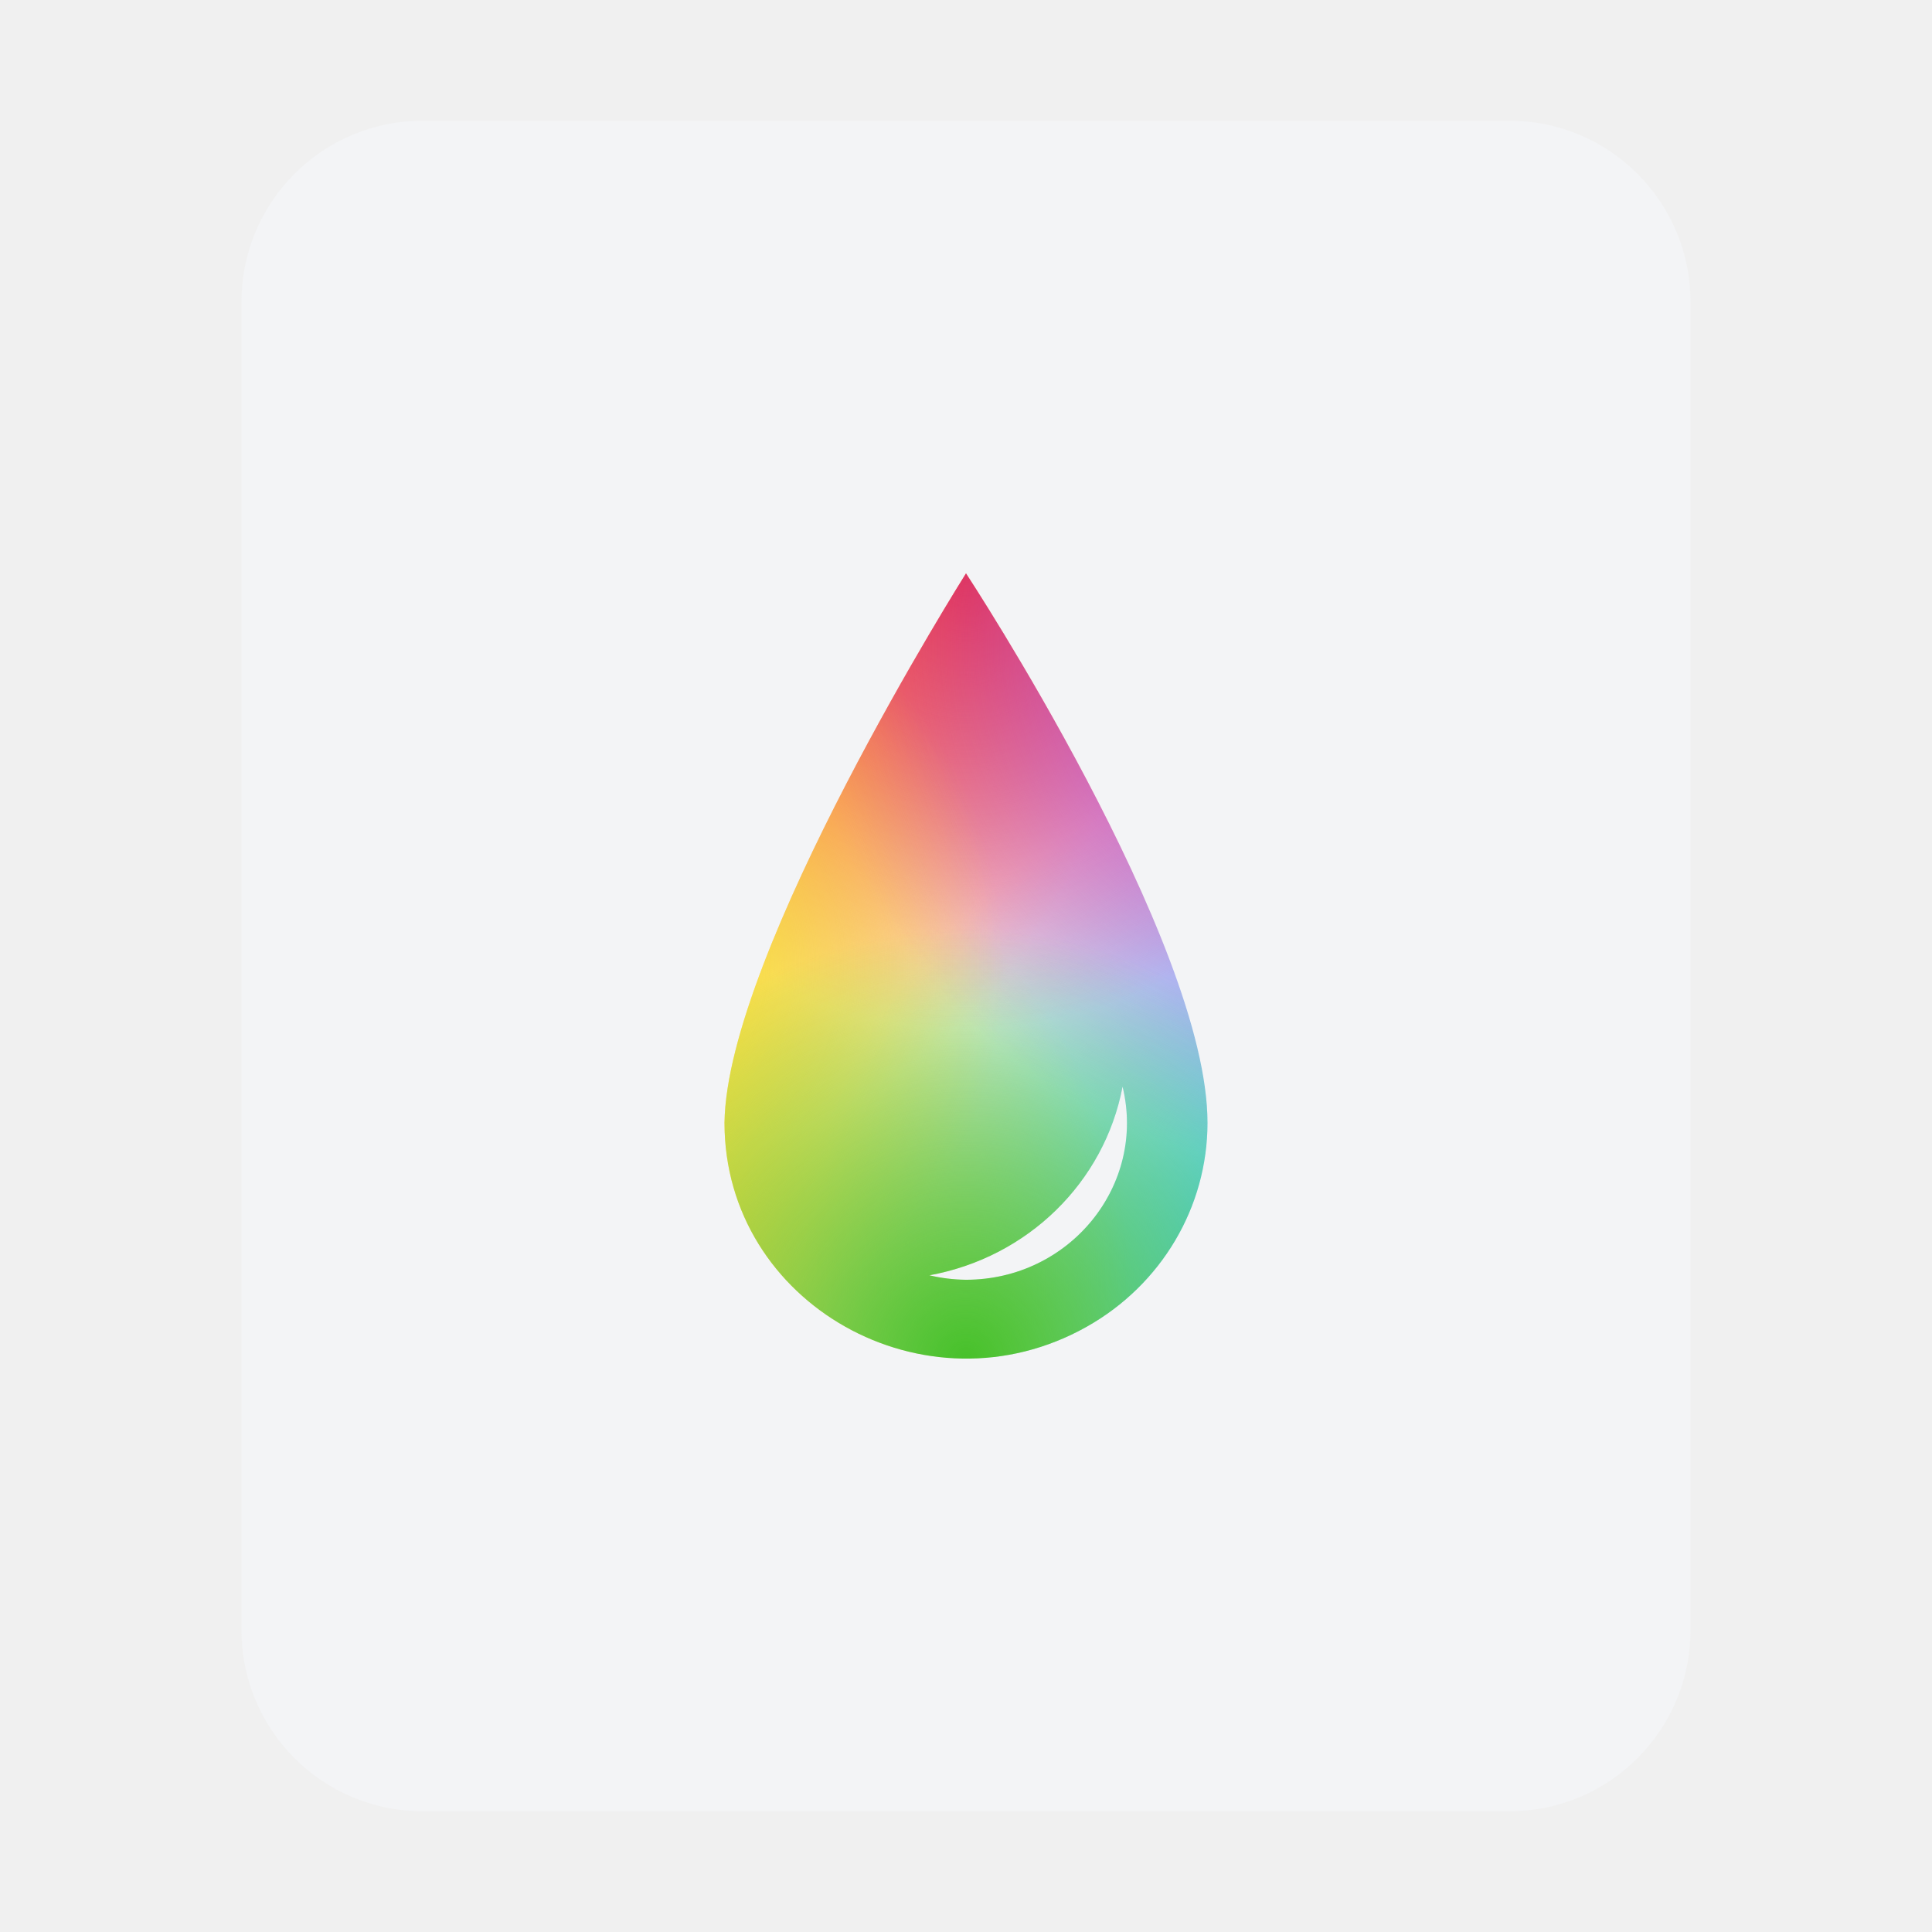
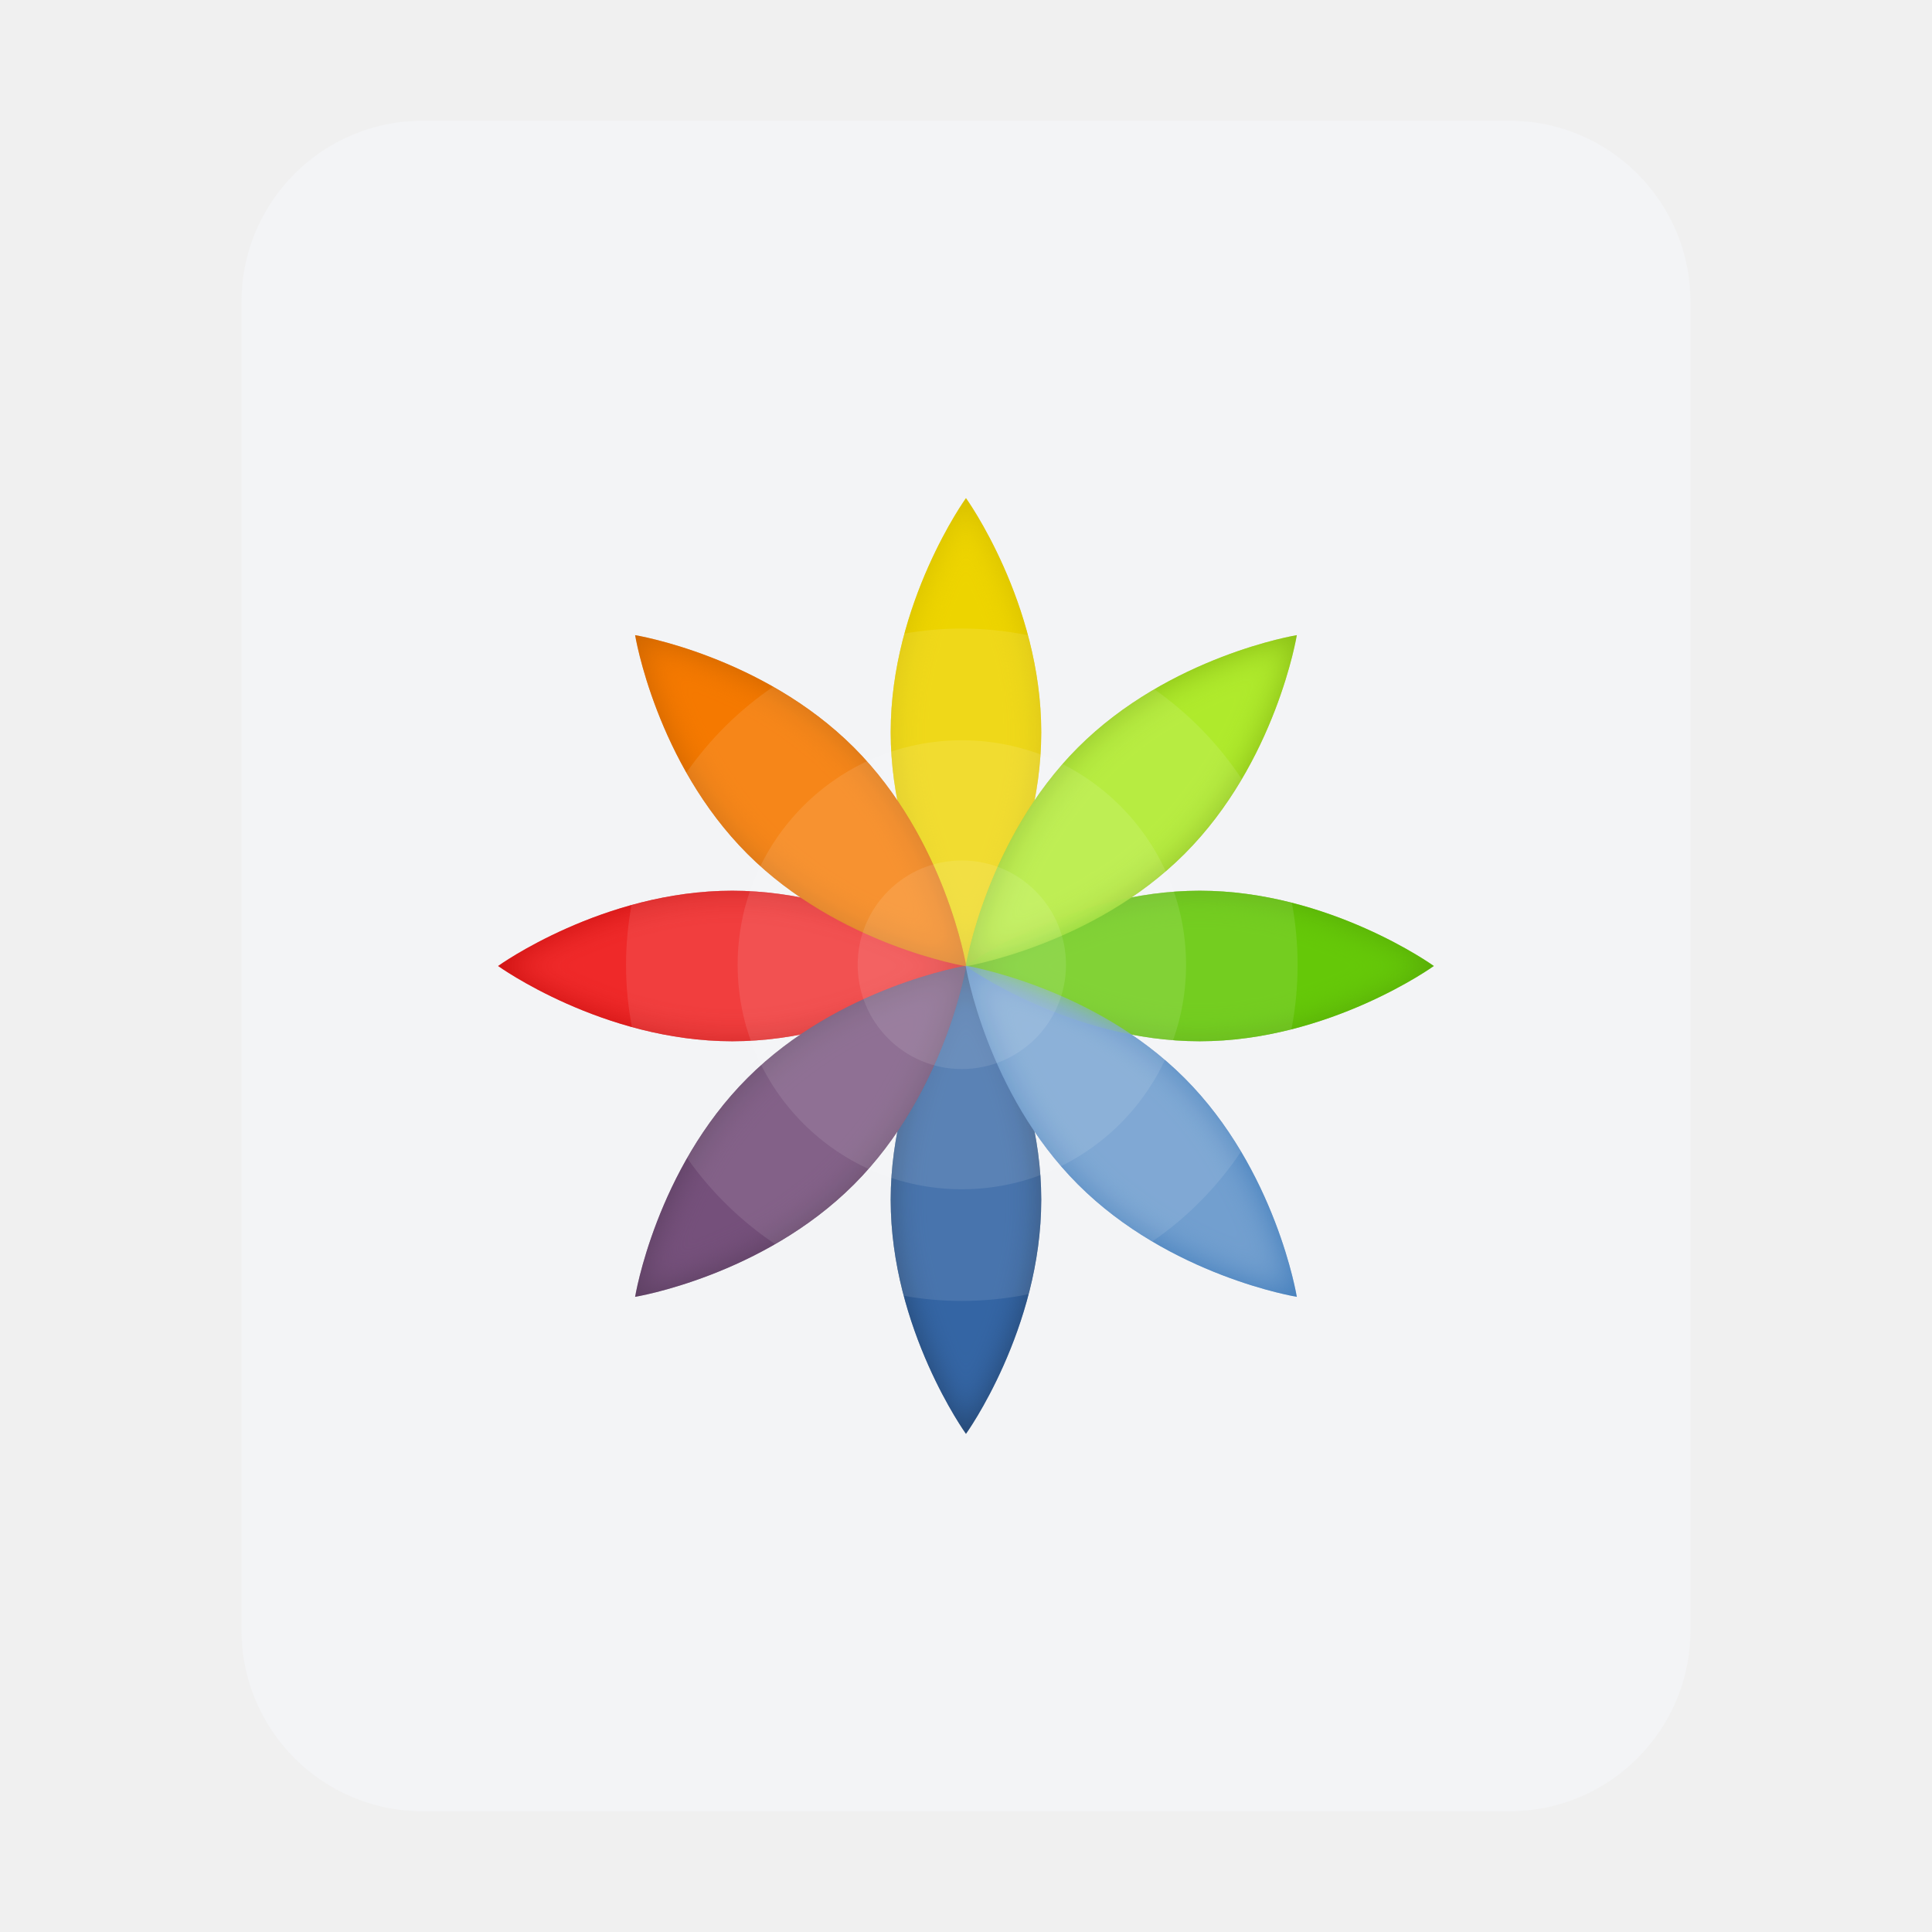
<svg xmlns="http://www.w3.org/2000/svg" viewBox="0 0 64 64">
  <defs>
-     <radialGradient id="i" cx="-5.178" cy="10.862" r="8" gradientTransform="matrix(1.59388 -1.5098 -1.47598 -1.48123 44.38 37.258)" gradientUnits="userSpaceOnUse" href="#a" />
-     <radialGradient id="j" cx="-5.178" cy="10.862" r="8" gradientTransform="matrix(-1.59387 1.50982 1.47598 1.48122 19.619 40.737)" gradientUnits="userSpaceOnUse" href="#b" />
-     <radialGradient id="l" cx="-5.178" cy="10.862" r="8" gradientTransform="matrix(1.59387 1.50982 -1.47598 1.48122 44.384 40.742)" gradientUnits="userSpaceOnUse" href="#d" />
-     <radialGradient id="m" cx="-6.977" cy="16.005" r="8" gradientTransform="matrix(.0134 1.8859 -1.8229 .01231 61.27 38.96)" gradientUnits="userSpaceOnUse" href="#e" />
-     <radialGradient id="n" cx="-5.178" cy="10.862" r="8" gradientTransform="matrix(-1.59388 -1.5098 1.47598 -1.48123 19.618 37.263)" gradientUnits="userSpaceOnUse" href="#f" />
-     <radialGradient id="o" cx="8" cy="16" r="8" gradientTransform="matrix(0 1.77736 -1.82294 0 47.832 24.78)" gradientUnits="userSpaceOnUse" href="#g" />
-     <radialGradient id="p" cx="8" cy="16" r="8" gradientTransform="matrix(1.82294 0 0 1.77736 17.416 23.561)" gradientUnits="userSpaceOnUse" href="#h" />
-     <linearGradient id="a">
-       <stop offset="0" style="stop-color:#ff910c;stop-opacity:1" />
-       <stop offset="1" style="stop-color:#ff910c;stop-opacity:0" />
-     </linearGradient>
-     <linearGradient id="b">
-       <stop offset="0" style="stop-color:#24c2f5;stop-opacity:1" />
-       <stop offset="1" style="stop-color:#24c2f5;stop-opacity:0" />
-     </linearGradient>
-     <linearGradient id="d">
-       <stop offset="0" style="stop-color:#f5cc24;stop-opacity:1" />
-       <stop offset="1" style="stop-color:#f5cc24;stop-opacity:0" />
-     </linearGradient>
-     <linearGradient id="e">
-       <stop offset="0" style="stop-color:#f43434;stop-opacity:1" />
-       <stop offset="1" style="stop-color:#f43434;stop-opacity:0" />
-     </linearGradient>
-     <linearGradient id="f">
-       <stop offset="0" style="stop-color:#aa3ad4;stop-opacity:1" />
-       <stop offset="1" style="stop-color:#aa3ad4;stop-opacity:0" />
-     </linearGradient>
-     <linearGradient id="g">
-       <stop offset="0" style="stop-color:#f5e224;stop-opacity:1" />
-       <stop offset="1" style="stop-color:#f5e224;stop-opacity:0" />
-     </linearGradient>
-     <linearGradient id="h">
-       <stop offset="0" style="stop-color:#47c12a;stop-opacity:1" />
-       <stop offset="1" style="stop-color:#47c12a;stop-opacity:0" />
-     </linearGradient>
+     <clipPath id="a" clipPathUnits="userSpaceOnUse">
+       <path d="M471.43 685.929c0 22.097-12.841 40.01-12.841 40.01s-12.842-17.913-12.842-40.01 12.842-40.01 12.842-40.01 12.842 17.913 12.842 40.01" style="color:#000;display:inline;overflow:visible;visibility:visible;fill:#edd400;fill-opacity:1;fill-rule:evenodd;stroke:none;stroke-width:12;marker:none;enable-background:new" />
+     </clipPath>
+     <clipPath id="c" clipPathUnits="userSpaceOnUse">
+       <path d="M401.43 865.802c0 22.097-12.841 40.01-12.841 40.01s-12.842-17.914-12.842-40.01c0-22.097 12.842-40.01 12.842-40.01s12.842 17.913 12.842 40.01" style="color:#000;display:inline;overflow:visible;visibility:visible;fill:#3465a4;fill-opacity:1;fill-rule:evenodd;stroke:none;stroke-width:12;marker:none;enable-background:new" />
+     </clipPath>
+     <clipPath id="e" clipPathUnits="userSpaceOnUse">
+       <path d="M348.71 698.726c-22.064 0-39.95-12.86-39.95-12.86s17.886-12.862 39.95-12.862 39.952 12.861 39.952 12.861-17.887 12.861-39.951 12.861" style="color:#000;display:inline;overflow:visible;visibility:visible;fill:#ef2929;fill-opacity:1;fill-rule:evenodd;stroke:none;stroke-width:12;marker:none;enable-background:new" />
+     </clipPath>
+     <clipPath id="g" clipPathUnits="userSpaceOnUse">
+       <path d="M299.471 763.199c-15.601 15.624-37.33 19.197-37.33 19.197s3.567-21.76 19.17-37.385c15.601-15.625 37.33-19.198 37.33-19.198s-3.568 21.76-19.17 37.386" style="color:#000;display:inline;overflow:visible;visibility:visible;fill:#75507b;fill-opacity:1;fill-rule:evenodd;stroke:none;stroke-width:12;marker:none;enable-background:new" />
+     </clipPath>
+     <clipPath id="i" clipPathUnits="userSpaceOnUse">
+       <path d="M538.467 738.726c-22.065 0-39.951-12.86-39.951-12.86s17.886-12.862 39.95-12.862 39.952 12.861 39.952 12.861-17.887 12.861-39.951 12.861" style="color:#000;display:inline;overflow:visible;visibility:visible;fill:#65c808;fill-opacity:1;fill-rule:evenodd;stroke:none;stroke-width:12;marker:none;enable-background:new" />
+     </clipPath>
+     <clipPath id="k" clipPathUnits="userSpaceOnUse">
+       <path d="M515.867 706.72c-15.601 15.625-37.33 19.197-37.33 19.197s3.567-21.76 19.17-37.385c15.601-15.625 37.33-19.197 37.33-19.197s-3.568 21.76-19.17 37.385" style="color:#000;display:inline;overflow:visible;visibility:visible;fill:#afea2c;fill-opacity:1;fill-rule:evenodd;stroke:none;stroke-width:12;marker:none;enable-background:new" />
+     </clipPath>
+     <clipPath id="m" clipPathUnits="userSpaceOnUse">
+       <path d="M515.867 745.01c15.602 15.625 19.17 37.386 19.17 37.386s-21.729-3.573-37.33-19.197c-15.603-15.625-19.17-37.386-19.17-37.386s21.729 3.573 37.33 19.198" style="color:#000;display:inline;overflow:visible;visibility:visible;fill:#729fcf;fill-opacity:1;fill-rule:evenodd;stroke:none;stroke-width:12;marker:none;enable-background:new" />
+     </clipPath>
+     <clipPath id="o" clipPathUnits="userSpaceOnUse">
+       <path d="M269.471 688.532c15.602 15.625 19.17 37.385 19.17 37.385s-21.729-3.572-37.33-19.197c-15.603-15.625-19.17-37.385-19.17-37.385s21.729 3.572 37.33 19.197" style="color:#000;display:inline;overflow:visible;visibility:visible;fill:#f57900;fill-opacity:1;fill-rule:evenodd;stroke:none;stroke-width:12;marker:none;enable-background:new" />
+     </clipPath>
+     <filter id="b" width="1.494" height="1.159" x="-.247" y="-.079" color-interpolation-filters="sRGB">
+       <feGaussianBlur stdDeviation="2.643" />
+     </filter>
+     <filter id="d" width="1.494" height="1.159" x="-.247" y="-.079" color-interpolation-filters="sRGB">
+       <feGaussianBlur stdDeviation="2.643" />
+     </filter>
+     <filter id="f" width="1.159" height="1.493" x="-.079" y="-.246" color-interpolation-filters="sRGB">
+       <feGaussianBlur stdDeviation="2.641" />
+     </filter>
+     <filter id="h" width="1.24" height="1.24" x="-.12" y="-.12" color-interpolation-filters="sRGB">
+       <feGaussianBlur stdDeviation="2.827" />
+     </filter>
+     <filter id="j" width="1.159" height="1.493" x="-.079" y="-.246" color-interpolation-filters="sRGB">
+       <feGaussianBlur stdDeviation="2.641" />
+     </filter>
+     <filter id="l" width="1.24" height="1.24" x="-.12" y="-.12" color-interpolation-filters="sRGB">
+       <feGaussianBlur stdDeviation="2.827" />
+     </filter>
+     <filter id="n" width="1.24" height="1.24" x="-.12" y="-.12" color-interpolation-filters="sRGB">
+       <feGaussianBlur stdDeviation="2.827" />
+     </filter>
+     <filter id="p" width="1.24" height="1.24" x="-.12" y="-.12" color-interpolation-filters="sRGB">
+       <feGaussianBlur stdDeviation="2.827" />
+     </filter>
  </defs>
  <rect width="48" height="56" x="8" y="4" fill="#f3f4f6" rx="6" style="stroke-width:1" />
-   <path d="M32 26s-7.928 12.561-8 18.2c0 6.004 6.667 9.757 12 6.755 2.476-1.393 4-3.968 4-6.755-.002-6.024-8-18.2-8-18.2m5.187 17.004c.791 3.264-1.747 6.394-5.187 6.396a5.5 5.5 0 0 1-1.213-.148c3.254-.592 5.798-3.077 6.4-6.251" style="fill:#fff;fill-opacity:1;stroke-width:.634;stroke-linecap:round;stroke-linejoin:round" transform="translate(0 -7.006)" />
-   <path d="M32 26s-7.928 12.561-8 18.2c0 6.004 6.667 9.757 12 6.755 2.476-1.393 4-3.968 4-6.755-.002-6.024-8-18.2-8-18.2m5.187 17.004c.791 3.264-1.747 6.394-5.187 6.396a5.5 5.5 0 0 1-1.213-.148c3.254-.592 5.798-3.077 6.4-6.251" style="fill:url(#i);fill-opacity:1;stroke-width:.312;stroke-linecap:round;stroke-linejoin:round" transform="translate(0 -7.006)" />
-   <path d="M32 26s-7.928 12.561-8 18.2c0 6.004 6.667 9.757 12 6.755 2.476-1.393 4-3.968 4-6.755-.002-6.024-8-18.2-8-18.2m5.187 17.004c.791 3.264-1.747 6.394-5.187 6.396a5.5 5.5 0 0 1-1.213-.148c3.254-.592 5.798-3.077 6.4-6.251" style="fill:url(#j);fill-opacity:1;stroke-width:.312;stroke-linecap:round;stroke-linejoin:round" transform="translate(0 -7.006)" />
-   <path d="M32 26s-7.928 12.561-8 18.2c0 6.004 6.667 9.757 12 6.755 2.476-1.393 4-3.968 4-6.755-.002-6.024-8-18.2-8-18.2m5.187 17.004c.791 3.264-1.747 6.394-5.187 6.396a5.5 5.5 0 0 1-1.213-.148c3.254-.592 5.798-3.077 6.4-6.251" style="fill:url(#l);fill-opacity:1;stroke-width:.312;stroke-linecap:round;stroke-linejoin:round" transform="translate(0 -7.006)" />
-   <path d="M32 26s-7.928 12.561-8 18.2c0 6.004 6.667 9.757 12 6.755 2.476-1.393 4-3.968 4-6.755-.002-6.024-8-18.2-8-18.2m5.187 17.004c.791 3.264-1.747 6.394-5.187 6.396a5.5 5.5 0 0 1-1.213-.148c3.254-.592 5.798-3.077 6.4-6.251" style="fill:url(#m);fill-opacity:1;stroke-width:.312;stroke-linecap:round;stroke-linejoin:round" transform="translate(0 -7.006)" />
-   <path d="M32 26s-7.928 12.561-8 18.2c0 6.004 6.667 9.757 12 6.755 2.476-1.393 4-3.968 4-6.755-.002-6.024-8-18.2-8-18.2m5.187 17.004c.791 3.264-1.747 6.394-5.187 6.396a5.5 5.5 0 0 1-1.213-.148c3.254-.592 5.798-3.077 6.4-6.251" style="fill:url(#n);fill-opacity:1;stroke-width:.312;stroke-linecap:round;stroke-linejoin:round" transform="translate(0 -7.006)" />
-   <path d="M32 26s-7.928 12.561-8 18.2c0 6.004 6.667 9.757 12 6.755 2.476-1.393 4-3.968 4-6.755-.002-6.024-8-18.2-8-18.2m5.187 17.004c.791 3.264-1.747 6.394-5.187 6.396a5.5 5.5 0 0 1-1.213-.148c3.254-.592 5.798-3.077 6.4-6.251" style="fill:url(#o);fill-opacity:1;stroke-width:.312;stroke-linecap:round;stroke-linejoin:round" transform="translate(0 -7.006)" />
-   <path d="M32 26s-7.928 12.561-8 18.2c0 6.004 6.667 9.757 12 6.755 2.476-1.393 4-3.968 4-6.755-.002-6.024-8-18.2-8-18.2m5.187 17.004c.791 3.264-1.747 6.394-5.187 6.396a5.5 5.5 0 0 1-1.213-.148c3.254-.592 5.798-3.077 6.4-6.251" style="fill:url(#p);fill-opacity:1;stroke-width:.312;stroke-linecap:round;stroke-linejoin:round" transform="translate(0 -7.006)" />
+   <g transform="matrix(.15612 0 0 .15587 55.174 68.793)">
+     <path d="M-132.472-285.726c0 27.485-15.972 49.766-15.972 49.766s-15.972-22.281-15.972-49.766 15.972-49.766 15.972-49.766 15.972 22.28 15.972 49.766" style="color:#000;display:inline;overflow:visible;visibility:visible;fill:#d5be00;fill-opacity:1;fill-rule:evenodd;stroke:none;stroke-width:12;marker:none;enable-background:new" />
+     <path d="M471.43 685.929c0 22.097-12.841 40.01-12.841 40.01s-12.842-17.913-12.842-40.01 12.842-40.01 12.842-40.01 12.842 17.913 12.842 40.01" clip-path="url(#a)" style="color:#000;display:inline;overflow:visible;visibility:visible;fill:#edd400;fill-opacity:1;fill-rule:evenodd;stroke:none;stroke-width:12;marker:none;filter:url(#b);enable-background:new" transform="matrix(1.24372 0 0 1.24385 -718.801 -1138.922)" />
+     <path d="M-132.472-186.376c0 27.485-15.972 49.766-15.972 49.766s-15.972-22.28-15.972-49.766 15.972-49.766 15.972-49.766 15.972 22.28 15.972 49.766" style="color:#000;display:inline;overflow:visible;visibility:visible;fill:#23446e;fill-opacity:1;fill-rule:evenodd;stroke:none;stroke-width:12;marker:none;enable-background:new" />
+     <path d="M-98.847-220.054c-27.442 0-49.688-15.997-49.688-15.997s22.246-15.997 49.688-15.997 49.688 15.997 49.688 15.997-22.246 15.997-49.688 15.997" style="color:#000;display:inline;overflow:visible;visibility:visible;fill:#56aa07;fill-opacity:1;fill-rule:evenodd;stroke:none;stroke-width:12;marker:none;enable-background:new" />
+     <path d="M-198.041-220.054c-27.442 0-49.688-15.997-49.688-15.997s22.246-15.997 49.688-15.997 49.688 15.997 49.688 15.997-22.246 15.997-49.688 15.997" style="color:#000;display:inline;overflow:visible;visibility:visible;fill:#ca0f0f;fill-opacity:1;fill-rule:evenodd;stroke:none;stroke-width:12;marker:none;enable-background:new" />
+     <path d="M-102.08-259.865c-19.404 19.435-46.428 23.878-46.428 23.878s4.436-27.066 23.84-46.501c19.405-19.435 46.43-23.879 46.43-23.879s-4.437 27.067-23.842 46.502" style="color:#000;display:inline;overflow:visible;visibility:visible;fill:#85b912;fill-opacity:1;fill-rule:evenodd;stroke:none;stroke-width:12;marker:none;enable-background:new" />
+     <path d="M401.43 865.802c0 22.097-12.841 40.01-12.841 40.01s-12.842-17.914-12.842-40.01c0-22.097 12.842-40.01 12.842-40.01s12.842 17.913 12.842 40.01" clip-path="url(#c)" style="color:#000;display:inline;overflow:visible;visibility:visible;fill:#3465a4;fill-opacity:1;fill-rule:evenodd;stroke:none;stroke-width:12;marker:none;filter:url(#d);enable-background:new" transform="matrix(1.24372 0 0 1.24385 -631.74 -1263.307)" />
+     <path d="M348.71 698.726c-22.064 0-39.95-12.86-39.95-12.86s17.886-12.862 39.95-12.862 39.952 12.861 39.952 12.861-17.887 12.861-39.951 12.861" clip-path="url(#e)" style="color:#000;display:inline;overflow:visible;visibility:visible;fill:#ef2929;fill-opacity:1;fill-rule:evenodd;stroke:none;stroke-width:12;marker:none;filter:url(#f);enable-background:new" transform="matrix(1.24372 0 0 1.24385 -631.74 -1089.168)" />
+     <path d="M-172.22-189.614c-19.405 19.435-46.43 23.879-46.43 23.879s4.437-27.067 23.842-46.502 46.428-23.879 46.428-23.879-4.436 27.067-23.84 46.502" style="color:#000;display:inline;overflow:visible;visibility:visible;fill:#593d5e;fill-opacity:1;fill-rule:evenodd;stroke:none;stroke-width:12;marker:none;enable-background:new" />
+     <path d="M-172.22-282.488c19.404 19.435 23.84 46.501 23.84 46.501s-27.024-4.443-46.428-23.878c-19.405-19.435-23.841-46.502-23.841-46.502s27.024 4.444 46.428 23.879" style="color:#000;display:inline;overflow:visible;visibility:visible;fill:#c96300;fill-opacity:1;fill-rule:evenodd;stroke:none;stroke-width:12;marker:none;enable-background:new" />
+     <path d="M299.471 763.199c-15.601 15.624-37.33 19.197-37.33 19.197s3.567-21.76 19.17-37.385c15.601-15.625 37.33-19.198 37.33-19.198s-3.568 21.76-19.17 37.386" clip-path="url(#g)" style="color:#000;display:inline;overflow:visible;visibility:visible;fill:#75507b;fill-opacity:1;fill-rule:evenodd;stroke:none;stroke-width:12;marker:none;filter:url(#h);enable-background:new" transform="matrix(1.24372 0 0 1.24385 -544.68 -1138.922)" />
+     <path d="M-102.08-212.237c19.405 19.435 23.841 46.502 23.841 46.502s-27.024-4.444-46.428-23.879c-19.405-19.435-23.841-46.502-23.841-46.502s27.024 4.444 46.428 23.879" style="color:#000;display:inline;overflow:visible;visibility:visible;fill:#3f7bba;fill-opacity:1;fill-rule:evenodd;stroke:none;stroke-width:12;marker:none;enable-background:new" />
+     <path d="M538.467 738.726c-22.065 0-39.951-12.86-39.951-12.86s17.886-12.862 39.95-12.862 39.952 12.861 39.952 12.861-17.887 12.861-39.951 12.861" clip-path="url(#i)" style="color:#000;display:inline;overflow:visible;visibility:visible;fill:#65c808;fill-opacity:1;fill-rule:evenodd;stroke:none;stroke-width:12;marker:none;filter:url(#j);enable-background:new" transform="matrix(1.24372 0 0 1.24385 -768.55 -1138.922)" />
+     <path d="M515.867 706.72c-15.601 15.625-37.33 19.197-37.33 19.197s3.567-21.76 19.17-37.385c15.601-15.625 37.33-19.197 37.33-19.197s-3.568 21.76-19.17 37.385" clip-path="url(#k)" style="color:#000;display:inline;overflow:visible;visibility:visible;fill:#afea2c;fill-opacity:1;fill-rule:evenodd;stroke:none;stroke-width:12;marker:none;filter:url(#l);enable-background:new" transform="matrix(1.24372 0 0 1.24385 -743.676 -1138.922)" />
+     <path d="M515.867 745.01c15.602 15.625 19.17 37.386 19.17 37.386s-21.729-3.573-37.33-19.197c-15.603-15.625-19.17-37.386-19.17-37.386s21.729 3.573 37.33 19.198" clip-path="url(#m)" style="color:#000;display:inline;overflow:visible;visibility:visible;fill:#729fcf;fill-opacity:1;fill-rule:evenodd;stroke:none;stroke-width:12;marker:none;filter:url(#n);enable-background:new" transform="matrix(1.24372 0 0 1.24385 -743.676 -1138.922)" />
+     <path d="M269.471 688.532c15.602 15.625 19.17 37.385 19.17 37.385s-21.729-3.572-37.33-19.197c-15.603-15.625-19.17-37.385-19.17-37.385s21.729 3.572 37.33 19.197" clip-path="url(#o)" style="color:#000;display:inline;overflow:visible;visibility:visible;fill:#f57900;fill-opacity:1;fill-rule:evenodd;stroke:none;stroke-width:12;marker:none;filter:url(#p);enable-background:new" transform="matrix(1.24372 0 0 1.24385 -507.368 -1138.922)" />
+     <ellipse cx="-149.321" cy="-236.313" rx="22.1" ry="22.163" style="color:#000;display:inline;overflow:visible;visibility:visible;opacity:.1;fill:#fff;fill-opacity:1;fill-rule:evenodd;stroke:none;stroke-width:6.557;marker:none;enable-background:new" />
+     <ellipse cx="-149.321" cy="-236.313" rx="47.574" ry="47.711" style="color:#000;display:inline;overflow:visible;visibility:visible;opacity:.1;fill:#fff;fill-opacity:1;fill-rule:evenodd;stroke:none;stroke-width:14.116;marker:none;enable-background:new" />
+     <path d="M-149.328-307.767c-4.15 0-8.2.38-12.156 1.063-1.728 6.374-2.938 13.471-2.938 20.969 0 5.04.53 9.915 1.407 14.5-2.617-3.864-5.66-7.686-9.22-11.25-5.37-5.38-11.322-9.6-17.124-12.907a71.7 71.7 0 0 0-18.406 18.25c3.31 5.852 7.56 11.864 12.968 17.282 3.553 3.557 7.337 6.6 11.188 9.218-4.568-.874-9.418-1.406-14.438-1.406-7.658 0-14.897 1.266-21.375 3.063-.734 4.114-1.156 8.36-1.156 12.687 0 4.525.448 8.928 1.25 13.219 6.454 1.782 13.66 3.031 21.281 3.031 5.009 0 9.848-.535 14.407-1.406a77 77 0 0 0-11.157 9.219c-5.323 5.332-9.524 11.235-12.812 17a71.7 71.7 0 0 0 18.656 18.28c5.67-3.27 11.475-7.403 16.719-12.655 3.559-3.565 6.602-7.387 9.219-11.25-.878 4.584-1.407 9.46-1.407 14.5 0 7.276 1.136 14.177 2.782 20.406 4.005.7 8.107 1.094 12.312 1.094a71.5 71.5 0 0 0 14.156-1.438c1.596-6.137 2.688-12.921 2.688-20.062 0-5.04-.53-9.916-1.406-14.5 2.617 3.864 5.659 7.684 9.218 11.25 4.949 4.956 10.384 8.944 15.75 12.125a71.7 71.7 0 0 0 18.844-19.125c-3.16-5.322-7.1-10.718-12-15.625-3.542-3.548-7.348-6.606-11.187-9.22 4.567.875 9.386 1.407 14.406 1.407 6.91 0 13.49-1.013 19.469-2.531a72 72 0 0 0 1.312-13.719c0-4.503-.424-8.915-1.219-13.187-6.004-1.532-12.616-2.563-19.562-2.563-5.042 0-9.884.525-14.469 1.406 3.858-2.62 7.691-5.654 11.25-9.218 4.985-4.993 8.968-10.495 12.156-15.907a71.7 71.7 0 0 0-18.562-19.093c-5.507 3.223-11.104 7.283-16.188 12.375-3.56 3.565-6.601 7.385-9.218 11.25.877-4.585 1.406-9.46 1.406-14.5 0-7.363-1.166-14.34-2.844-20.625a71.5 71.5 0 0 0-14-1.407" style="color:#000;display:inline;overflow:visible;visibility:visible;opacity:.1;fill:#fff;fill-opacity:1;fill-rule:evenodd;stroke:none;stroke-width:12;marker:none;enable-background:new" />
+   </g>
</svg>
